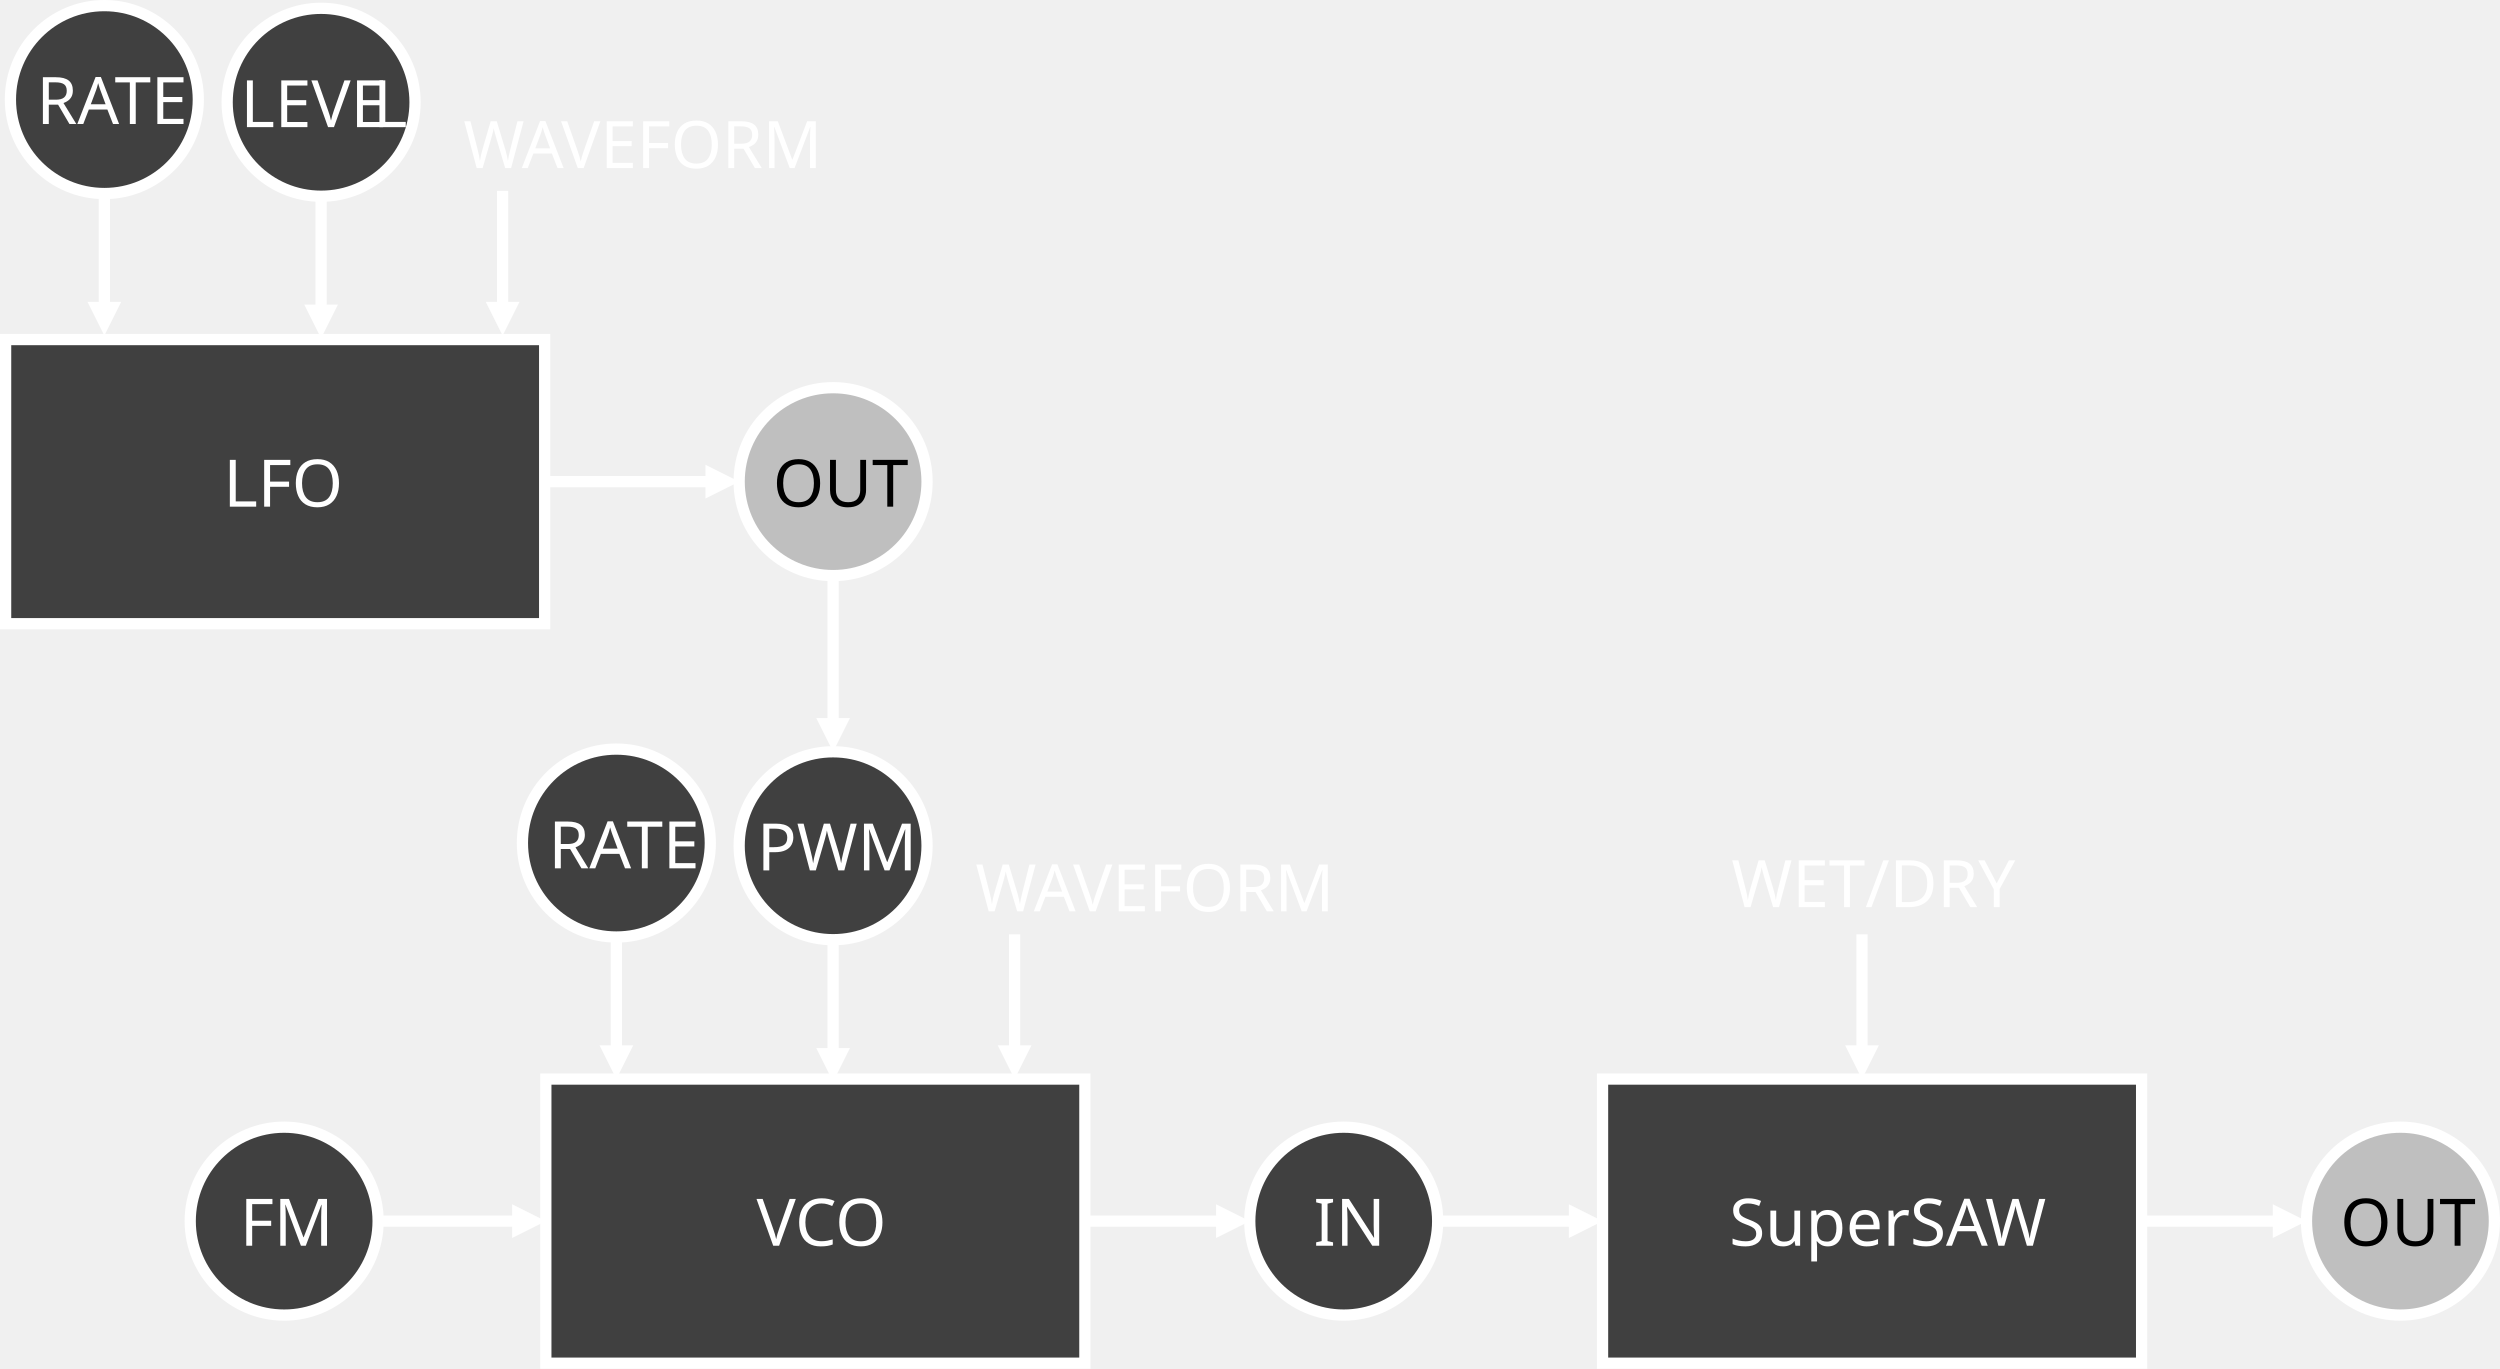
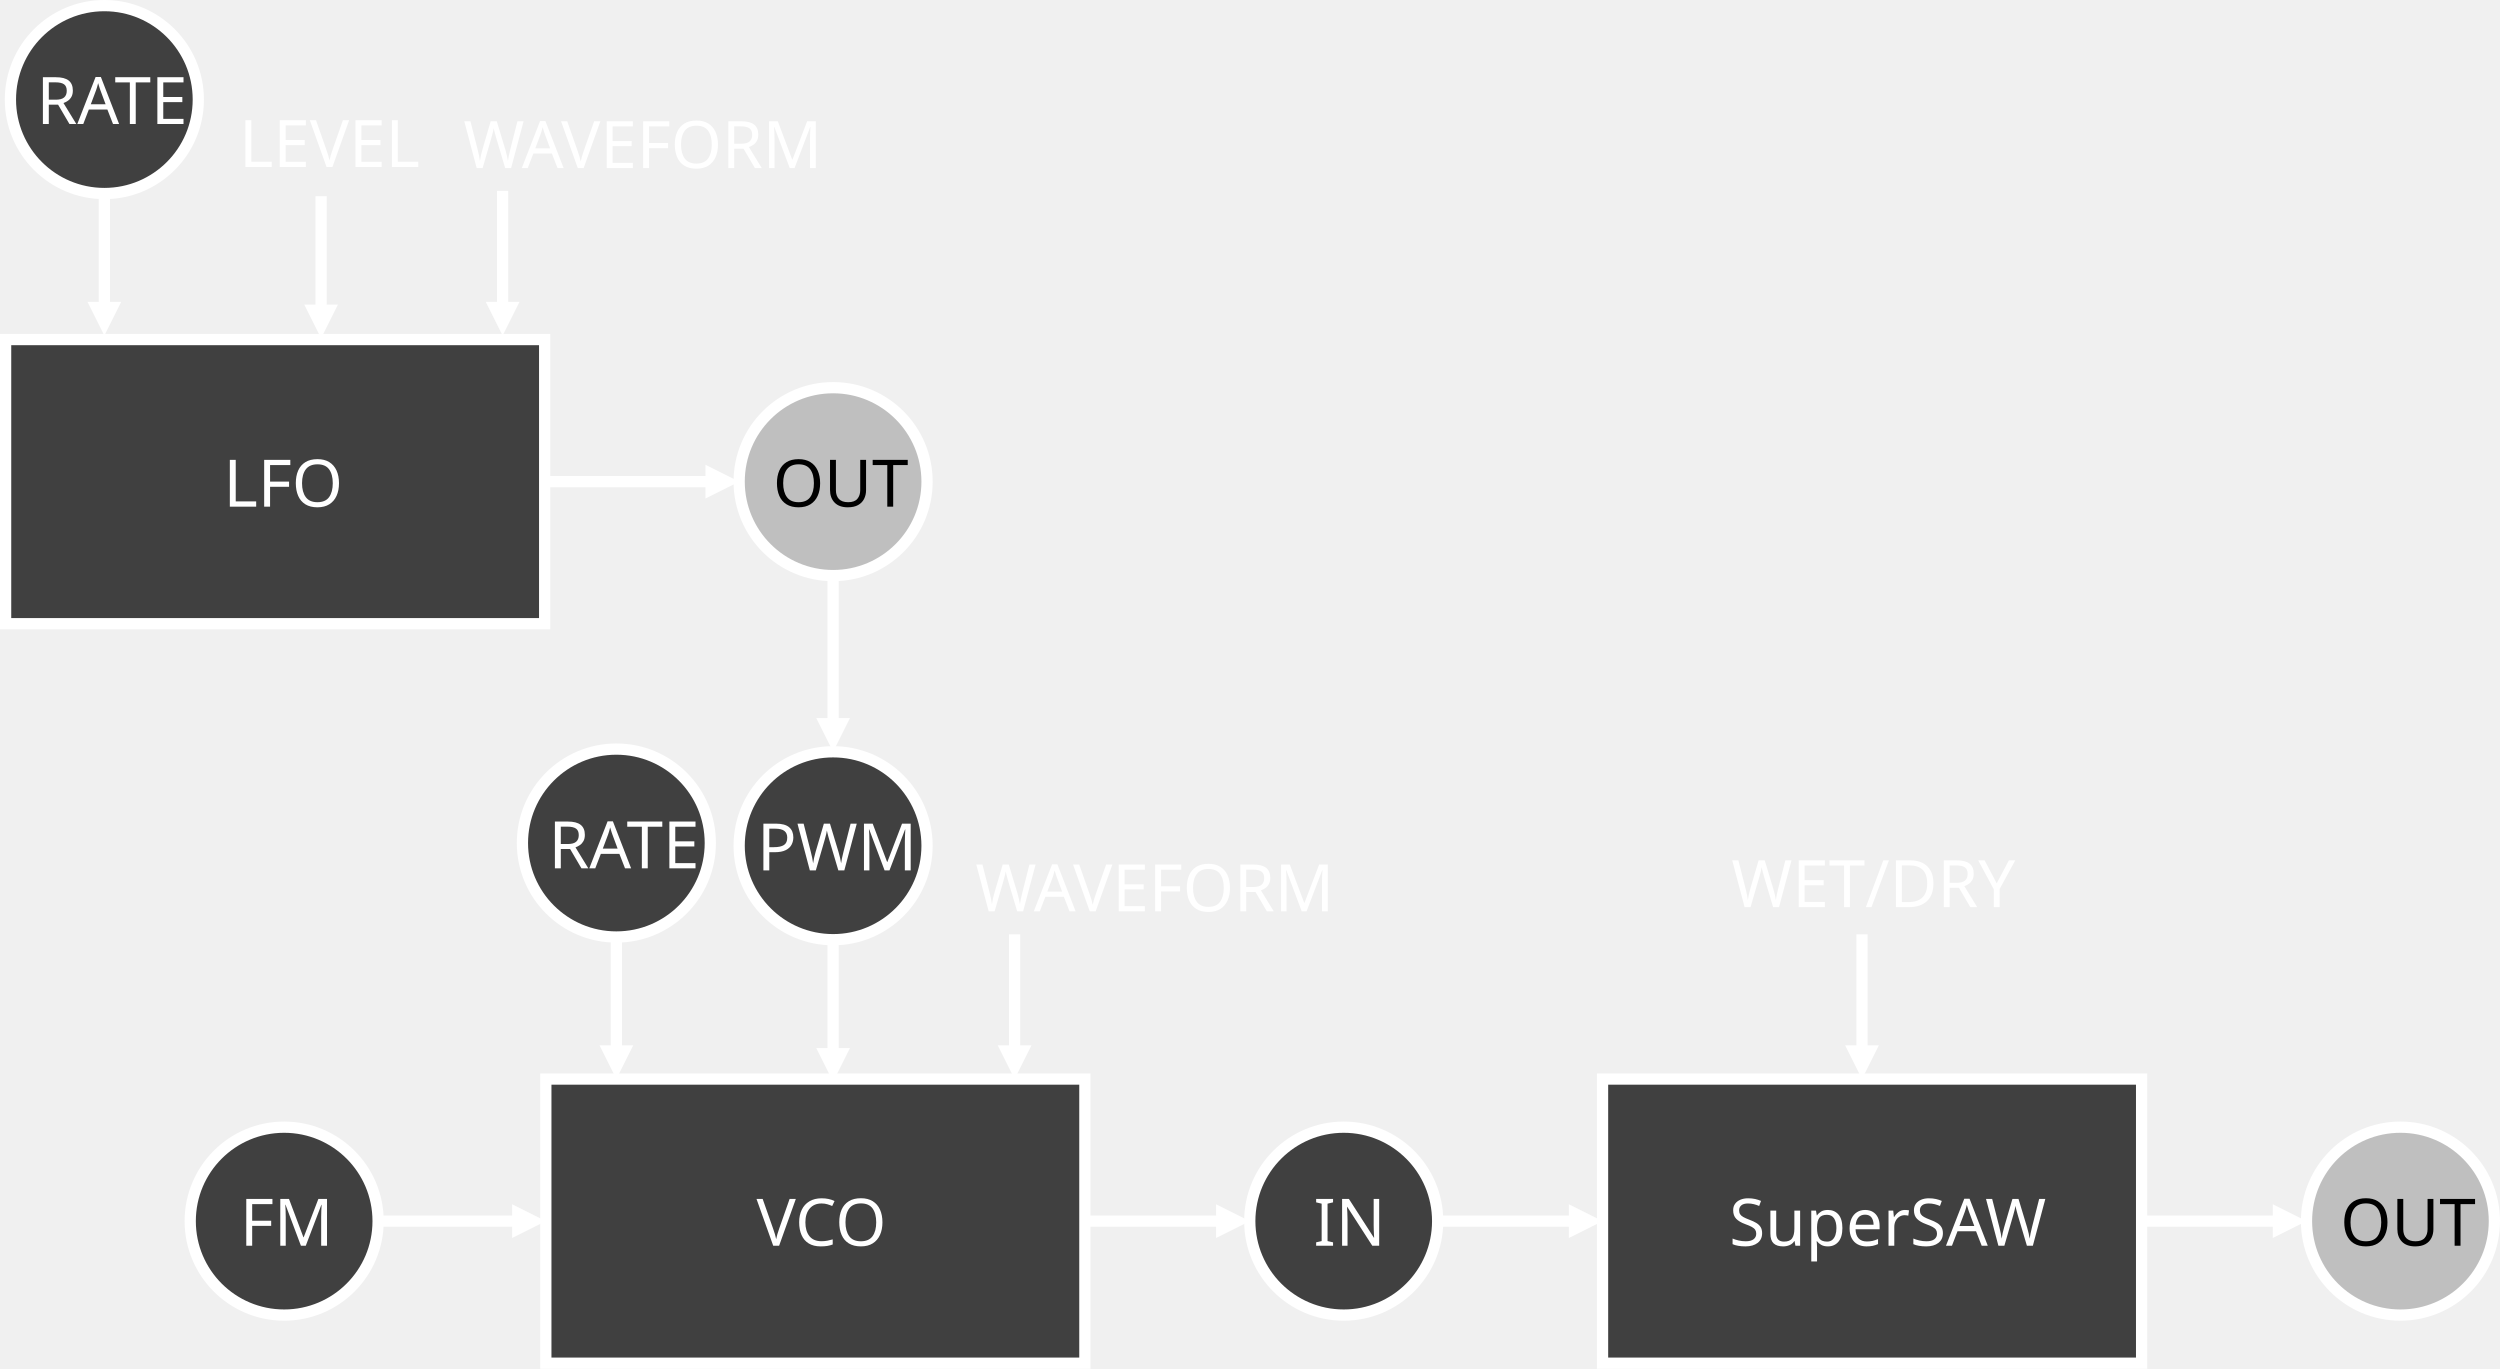
- <svg xmlns="http://www.w3.org/2000/svg" width="201.906mm" height="110.548mm" viewBox="0 0 201.906 110.548" version="1.1" id="svg5" xml:space="preserve">
-   <defs id="defs2">
-     <clipPath clipPathUnits="userSpaceOnUse" id="clipPath43">
-       <path d="M 9,66.276 H 831.96 v 463 H 9 Z" id="path41" />
+ <svg xmlns="http://www.w3.org/2000/svg" version="1.1" id="svg1202" width="763.11" height="417.82" viewBox="0 0 763.11 417.82">
+   <defs id="defs1206">
+     <clipPath clipPathUnits="userSpaceOnUse" id="clipPath1220">
+       <path d="M 9,66.276 H 831.96 v 463 H 9 Z" id="path1218" />
    </clipPath>
-     <clipPath clipPathUnits="userSpaceOnUse" id="clipPath688">
-       <path d="M 9,66.276 H 832 V 529.276 H 9 Z" id="path690" style="stroke-width:1" />
+     <clipPath clipPathUnits="userSpaceOnUse" id="clipPath1756">
+       <path d="M -1090646,5634878.3 H 11101354 V -1223122.2 H -1090646 Z" id="path1758" style="stroke-width:14813.1" />
    </clipPath>
-     <clipPath clipPathUnits="userSpaceOnUse" id="clipPath692">
-       <path d="M 9,66.276 H 832 V 529.276 H 9 Z" id="path694" style="stroke-width:1" />
+     <clipPath clipPathUnits="userSpaceOnUse" id="clipPath1760">
+       <path d="M -8877639.3,1831715.7 H 3314360.4 V -5026284.8 H -8877639.3 Z" id="path1762" style="stroke-width:14813.1" />
    </clipPath>
-     <clipPath clipPathUnits="userSpaceOnUse" id="clipPath696">
-       <path d="M -1825691.5,5625734.7 H 10366309 V -1232265.7 H -1825691.5 Z" id="path698" style="stroke-width:14813.1" />
+     <clipPath clipPathUnits="userSpaceOnUse" id="clipPath1764">
+       <path d="M -5293832.7,1831715.7 H 6898167 V -5026284.8 H -5293832.7 Z" id="path1766" style="stroke-width:14813.1" />
    </clipPath>
-     <clipPath clipPathUnits="userSpaceOnUse" id="clipPath700">
-       <path d="M 9,66.276 H 832 V 529.276 H 9 Z" id="path702" style="stroke-width:1" />
+     <clipPath clipPathUnits="userSpaceOnUse" id="clipPath1768">
+       <path d="M -6490272.3,1994847.2 H 5701727.3 V -4863153.3 H -6490272.3 Z" id="path1770" style="stroke-width:14813.1" />
    </clipPath>
-     <clipPath clipPathUnits="userSpaceOnUse" id="clipPath704">
-       <path d="M 9,66.276 H 832 V 529.276 H 9 Z" id="path706" style="stroke-width:1" />
+     <clipPath clipPathUnits="userSpaceOnUse" id="clipPath1772">
+       <path d="M -1700417.7,1831715.7 H 10491582 V -5026284.8 H -1700417.7 Z" id="path1774" style="stroke-width:14813.1" />
    </clipPath>
-     <clipPath clipPathUnits="userSpaceOnUse" id="clipPath708">
-       <path d="M 9,66.276 H 832 V 529.276 H 9 Z" id="path710" style="stroke-width:1" />
+     <clipPath clipPathUnits="userSpaceOnUse" id="clipPath1776">
+       <path d="M -3562121.3,3104631.7 H 8629878.4 V -3753368.8 H -3562121.3 Z" id="path1778" style="stroke-width:14813.1" />
    </clipPath>
-     <clipPath clipPathUnits="userSpaceOnUse" id="clipPath712">
-       <path d="M -1090646.1,5634878.2 H 11101354 V -1223122.2 H -1090646.1 Z" id="path714" style="stroke-width:14813.1" />
+     <clipPath clipPathUnits="userSpaceOnUse" id="clipPath1780">
+       <path d="M -2827075.5,3113775.2 H 9364924.1 V -3744225.3 H -2827075.5 Z" id="path1782" style="stroke-width:14813.1" />
    </clipPath>
-     <clipPath clipPathUnits="userSpaceOnUse" id="clipPath716">
-       <path d="M 9,66.276 H 832 V 529.276 H 9 Z" id="path718" style="stroke-width:1" />
+     <clipPath clipPathUnits="userSpaceOnUse" id="clipPath1784">
+       <path d="M -2906467.2,1994845.7 H 9285532.4 V -4863154.7 H -2906467.2 Z" id="path1786" style="stroke-width:14813.1" />
    </clipPath>
-     <clipPath clipPathUnits="userSpaceOnUse" id="clipPath720">
-       <path d="M 9,66.276 H 832 V 529.276 H 9 Z" id="path722" style="stroke-width:1" />
+     <clipPath clipPathUnits="userSpaceOnUse" id="clipPath1788">
+       <path d="M -3562121.3,4339322.1 H 8629878.4 V -2518678.4 H -3562121.3 Z" id="path1790" style="stroke-width:14813.1" />
    </clipPath>
-     <clipPath clipPathUnits="userSpaceOnUse" id="clipPath724">
-       <path d="M 9,66.276 H 832 V 529.276 H 9 Z" id="path726" style="stroke-width:1" />
-     </clipPath>
-     <clipPath clipPathUnits="userSpaceOnUse" id="clipPath728">
-       <path d="M -8877639.4,1831715.4 H 3314361 V -5026285 H -8877639.4 Z" id="path730" style="stroke-width:14813.1" />
-     </clipPath>
-     <clipPath clipPathUnits="userSpaceOnUse" id="clipPath732">
-       <path d="M 9,66.276 H 832 V 529.276 H 9 Z" id="path734" style="stroke-width:1" />
-     </clipPath>
-     <clipPath clipPathUnits="userSpaceOnUse" id="clipPath736">
-       <path d="M -5293832.7,1831715.4 H 6898167.7 V -5026285 H -5293832.7 Z" id="path738" style="stroke-width:14813.1" />
-     </clipPath>
-     <clipPath clipPathUnits="userSpaceOnUse" id="clipPath740">
-       <path d="M 9,66.276 H 832 V 529.276 H 9 Z" id="path742" style="stroke-width:1" />
-     </clipPath>
-     <clipPath clipPathUnits="userSpaceOnUse" id="clipPath744">
-       <path d="M -6490272.2,1994847.2 H 5701728.1 V -4863153.1 H -6490272.2 Z" id="path746" style="stroke-width:14813.1" />
-     </clipPath>
-     <clipPath clipPathUnits="userSpaceOnUse" id="clipPath748">
-       <path d="M 9,66.276 H 832 V 529.276 H 9 Z" id="path750" style="stroke-width:1" />
-     </clipPath>
-     <clipPath clipPathUnits="userSpaceOnUse" id="clipPath752">
-       <path d="M 9,66.276 H 832 V 529.276 H 9 Z" id="path754" style="stroke-width:1" />
-     </clipPath>
-     <clipPath clipPathUnits="userSpaceOnUse" id="clipPath756">
-       <path d="M -1700417.6,1831715.4 H 10491583 V -5026285 H -1700417.6 Z" id="path758" style="stroke-width:14813.1" />
-     </clipPath>
-     <clipPath clipPathUnits="userSpaceOnUse" id="clipPath760">
-       <path d="M 9,66.276 H 832 V 529.276 H 9 Z" id="path762" style="stroke-width:1" />
-     </clipPath>
-     <clipPath clipPathUnits="userSpaceOnUse" id="clipPath764">
-       <path d="M 9,66.276 H 832 V 529.276 H 9 Z" id="path766" style="stroke-width:1" />
-     </clipPath>
-     <clipPath clipPathUnits="userSpaceOnUse" id="clipPath768">
-       <path d="M -3562121.3,3104631.5 H 8629879.1 V -3753368.8 H -3562121.3 Z" id="path770" style="stroke-width:14813.1" />
-     </clipPath>
-     <clipPath clipPathUnits="userSpaceOnUse" id="clipPath772">
-       <path d="M 9,66.276 H 832 V 529.276 H 9 Z" id="path774" style="stroke-width:1" />
-     </clipPath>
-     <clipPath clipPathUnits="userSpaceOnUse" id="clipPath776">
-       <path d="M 9,66.276 H 832 V 529.276 H 9 Z" id="path778" style="stroke-width:1" />
-     </clipPath>
-     <clipPath clipPathUnits="userSpaceOnUse" id="clipPath780">
-       <path d="M 9,66.276 H 832 V 529.276 H 9 Z" id="path782" style="stroke-width:1" />
-     </clipPath>
-     <clipPath clipPathUnits="userSpaceOnUse" id="clipPath784">
-       <path d="M -2827075.4,3113775.1 H 9364925 V -3744225.3 H -2827075.4 Z" id="path786" style="stroke-width:14813.1" />
-     </clipPath>
-     <clipPath clipPathUnits="userSpaceOnUse" id="clipPath788">
-       <path d="M 9,66.276 H 832 V 529.276 H 9 Z" id="path790" style="stroke-width:1" />
-     </clipPath>
-     <clipPath clipPathUnits="userSpaceOnUse" id="clipPath792">
-       <path d="M -2906467.2,1994845.5 H 9285533.1 V -4863154.8 H -2906467.2 Z" id="path794" style="stroke-width:14813.1" />
-     </clipPath>
-     <clipPath clipPathUnits="userSpaceOnUse" id="clipPath796">
-       <path d="M 9,66.276 H 832 V 529.276 H 9 Z" id="path798" style="stroke-width:1" />
-     </clipPath>
-     <clipPath clipPathUnits="userSpaceOnUse" id="clipPath800">
-       <path d="M 9,66.276 H 832 V 529.276 H 9 Z" id="path802" style="stroke-width:1" />
-     </clipPath>
-     <clipPath clipPathUnits="userSpaceOnUse" id="clipPath804">
-       <path d="M -3562121.3,4339321.9 H 8629879.1 V -2518678.4 H -3562121.3 Z" id="path806" style="stroke-width:14813.1" />
-     </clipPath>
-     <clipPath clipPathUnits="userSpaceOnUse" id="clipPath808">
-       <path d="M 9,66.276 H 832 V 529.276 H 9 Z" id="path810" style="stroke-width:1" />
-     </clipPath>
-     <clipPath clipPathUnits="userSpaceOnUse" id="clipPath812">
-       <path d="M -1074354.2,4502450.5 H 11117646 V -2355549.9 H -1074354.2 Z" id="path814" style="stroke-width:14813.1" />
-     </clipPath>
-     <clipPath clipPathUnits="userSpaceOnUse" id="clipPath816">
-       <path d="M 9,66.276 H 832 V 529.276 H 9 Z" id="path818" style="stroke-width:1" />
-     </clipPath>
-     <clipPath clipPathUnits="userSpaceOnUse" id="clipPath820">
-       <path d="M 9,66.276 H 832 V 529.276 H 9 Z" id="path822" style="stroke-width:1" />
+     <clipPath clipPathUnits="userSpaceOnUse" id="clipPath1792">
+       <path d="M -1074354,4502450.6 H 11117646 V -2355549.8 H -1074354 Z" id="path1794" style="stroke-width:14813.1" />
    </clipPath>
  </defs>
-   <g id="layer1" transform="translate(-248.3057,-51.96057)" />
-   <path d="M 81.522,370.247 H 204.927 V 305.201 H 81.522 Z" style="fill:#404040;fill-opacity:1;fill-rule:nonzero;stroke:none" id="path57" transform="matrix(0.3527778,0,0,-0.3527778,-28.30566,158.0394)" clip-path="url(#clipPath816)" />
-   <g id="g59" transform="matrix(2.3813656e-5,0,0,2.3816871e-5,0.4536501,27.4246)" clip-path="url(#clipPath812)">
-     <path d="M 0,0 H 1828126 V 963461 H 0 Z" style="fill:none;stroke:#ffffff;stroke-width:38100;stroke-linecap:butt;stroke-linejoin:miter;stroke-miterlimit:8;stroke-dasharray:none;stroke-opacity:1" id="path61" />
+   <g id="g1210" transform="matrix(1.333333,0,0,-1.333333,-106.982,597.3144)">
+     <g id="g1212" />
+     <path d="M 81.522,370.247 H 204.927 V 305.201 H 81.522 Z" style="fill:#404040;fill-opacity:1;fill-rule:nonzero;stroke:none" id="path1234" />
+     <g id="g1236" transform="matrix(6.750328e-5,0,0,-6.751239e-5,81.52245,370.2468)" clip-path="url(#clipPath1792)">
+       <path d="M 0,0 H 1828126 V 963461 H 0 Z" style="fill:none;stroke:#ffffff;stroke-width:38100;stroke-linecap:butt;stroke-linejoin:miter;stroke-miterlimit:8;stroke-dasharray:none;stroke-opacity:1" id="path1238" />
+     </g>
+     <g id="g1240" transform="matrix(0.24,0,0,0.2400324,131.3983,-245.0423)">
+       <text xml:space="preserve" transform="matrix(1,0,0,-1,0,2404)" style="font-variant:normal;font-weight:normal;font-size:62.5px;font-family:Geneva;-inkscape-font-specification:Geneva;writing-mode:lr-tb;fill:#ffffff;fill-opacity:1;fill-rule:nonzero;stroke:none" id="text1244">
+         <tspan x="0 27.237 56.162" y="0" id="tspan1242">LFO</tspan>
+       </text>
+     </g>
+     <path d="m 249.455,337.724 c 0,11.879 9.629,21.509 21.506,21.509 11.878,0 21.507,-9.63 21.507,-21.509 0,-11.879 -9.629,-21.509 -21.507,-21.509 -11.878,0 -21.506,9.63 -21.506,21.509 z" style="fill:#bfbfbf;fill-opacity:1;fill-rule:evenodd;stroke:none" id="path1246" />
+     <g id="g1248" transform="matrix(6.750328e-5,0,0,-6.751239e-5,249.4549,359.2336)" clip-path="url(#clipPath1788)">
+       <path d="M 0,318600 C 0,142642.1 142642.1,0 318600,0 494557.9,0 637200,142642.1 637200,318600 637200,494557.9 494557.9,637200 318600,637200 142642.1,637200 0,494557.9 0,318600 Z" style="fill:none;stroke:#ffffff;stroke-width:38100;stroke-linecap:butt;stroke-linejoin:miter;stroke-miterlimit:8;stroke-dasharray:none;stroke-opacity:1" id="path1250" />
+     </g>
+     <g id="g1252" transform="matrix(0.24,0,0,0.2400324,257.1912,-245.0423)">
+       <text xml:space="preserve" transform="matrix(1,0,0,-1,0,2404)" style="font-variant:normal;font-weight:normal;font-size:62.5px;font-family:Geneva;-inkscape-font-specification:Geneva;writing-mode:lr-tb;fill:#000000;fill-opacity:1;fill-rule:nonzero;stroke:none" id="text1256">
+         <tspan x="0 42.419 83.525" y="0" id="tspan1254">OUT</tspan>
+       </text>
+     </g>
+     <path d="m 204.927,336.438 38.098,10e-5 v 2.572 l -38.098,-10e-5 z m 36.812,-2.572 7.716,3.858 -7.716,3.858 z" style="fill:#ffffff;fill-opacity:1;fill-rule:nonzero;stroke:none" id="path1258" />
+     <path d="M 205.196,200.952 H 328.601 V 135.907 H 205.196 Z" style="fill:#404040;fill-opacity:1;fill-rule:nonzero;stroke:none" id="path1260" />
+     <g id="g1262" transform="matrix(6.750328e-5,0,0,-6.751239e-5,205.1961,200.9524)" clip-path="url(#clipPath1784)">
+       <path d="M 0,0 H 1828126 V 963461 H 0 Z" style="fill:none;stroke:#ffffff;stroke-width:38100;stroke-linecap:butt;stroke-linejoin:miter;stroke-miterlimit:8;stroke-dasharray:none;stroke-opacity:1" id="path1264" />
+     </g>
+     <g id="g1266" transform="matrix(0.24,0,0,0.2400324,253.426,-414.2423)">
+       <text xml:space="preserve" transform="matrix(1,0,0,-1,0,2404)" style="font-variant:normal;font-weight:normal;font-size:62.5px;font-family:Geneva;-inkscape-font-specification:Geneva;writing-mode:lr-tb;fill:#ffffff;fill-opacity:1;fill-rule:nonzero;stroke:none" id="text1270">
+         <tspan x="0 36.044 69.838" y="0" id="tspan1268">VCO</tspan>
+       </text>
+     </g>
+     <path d="m 328.601,167.143 31.321,10e-5 v 2.572 l -31.321,-1e-4 z m 30.035,-2.572 7.716,3.858 -7.716,3.858 z" style="fill:#ffffff;fill-opacity:1;fill-rule:nonzero;stroke:none" id="path1272" />
+     <path d="m 199.837,254.985 c 0,11.879 9.629,21.509 21.506,21.509 11.878,0 21.507,-9.63 21.507,-21.509 0,-11.879 -9.629,-21.509 -21.507,-21.509 -11.878,0 -21.506,9.63 -21.506,21.509 z" style="fill:#404040;fill-opacity:1;fill-rule:evenodd;stroke:none" id="path1274" />
+     <g id="g1276" transform="matrix(6.750328e-5,0,0,-6.751239e-5,199.8369,276.494)" clip-path="url(#clipPath1780)">
+       <path d="M 0,318600 C 0,142642.1 142642.1,0 318600,0 494557.9,0 637200,142642.1 637200,318600 637200,494557.9 494557.9,637200 318600,637200 142642.1,637200 0,494557.9 0,318600 Z" style="fill:none;stroke:#ffffff;stroke-width:38100;stroke-linecap:butt;stroke-linejoin:miter;stroke-miterlimit:8;stroke-dasharray:none;stroke-opacity:1" id="path1278" />
+     </g>
+     <g id="g1280" transform="matrix(0.24,0,0,0.2400324,205.8179,-327.8423)">
+       <text xml:space="preserve" transform="matrix(1,0,0,-1,0,2404)" style="font-variant:normal;font-weight:normal;font-size:62.5px;font-family:Geneva;-inkscape-font-specification:Geneva;writing-mode:lr-tb;fill:#ffffff;fill-opacity:1;fill-rule:nonzero;stroke:none" id="text1284">
+         <tspan x="0 34.825 66.838 98.1" y="0" id="tspan1282">RATE</tspan>
+       </text>
+     </g>
+     <path d="m 222.629,233.475 1e-4,-26.092 h -2.572 v 26.092 z m 2.572,-24.806 -3.858,-7.717 -3.858,7.717 z" style="fill:#ffffff;fill-opacity:1;fill-rule:nonzero;stroke:none" id="path1286" />
+     <g id="g1288" transform="matrix(0.24,0,0,0.2400324,303.5598,-337.6823)">
+       <text xml:space="preserve" transform="matrix(1,0,0,-1,0,2404)" style="font-variant:normal;font-weight:normal;font-size:62.5px;font-family:Geneva;-inkscape-font-specification:Geneva;writing-mode:lr-tb;fill:#ffffff;fill-opacity:1;fill-rule:nonzero;stroke:none" id="text1292">
+         <tspan x="0 54.244 88.488 125.106 156.35 185.281 227.712 262.519" y="0" id="tspan1290">WAVEFORM</tspan>
+       </text>
+     </g>
+     <path d="m 313.8,234.083 10e-5,-26.7 h -2.572 l -10e-5,26.7 z m 2.572,-25.414 -3.858,-7.717 -3.858,7.717 z" style="fill:#ffffff;fill-opacity:1;fill-rule:nonzero;stroke:none" id="path1294" />
+     <path d="m 249.455,254.367 c 0,11.879 9.629,21.509 21.506,21.509 11.878,0 21.507,-9.63 21.507,-21.509 0,-11.879 -9.629,-21.509 -21.507,-21.509 -11.878,0 -21.506,9.63 -21.506,21.509 z" style="fill:#404040;fill-opacity:1;fill-rule:evenodd;stroke:none" id="path1296" />
+     <g id="g1298" transform="matrix(6.750328e-5,0,0,-6.751239e-5,249.4549,275.8767)" clip-path="url(#clipPath1776)">
+       <path d="M 0,318600 C 0,142642.1 142642.1,0 318600,0 494557.9,0 637200,142642.1 637200,318600 637200,494557.9 494557.9,637200 318600,637200 142642.1,637200 0,494557.9 0,318600 Z" style="fill:none;stroke:#ffffff;stroke-width:38100;stroke-linecap:butt;stroke-linejoin:miter;stroke-miterlimit:8;stroke-dasharray:none;stroke-opacity:1" id="path1300" />
+     </g>
+     <g id="g1302" transform="matrix(0.24,0,0,0.2400324,253.5477,-328.3223)">
+       <text xml:space="preserve" transform="matrix(1,0,0,-1,0,2404)" style="font-variant:normal;font-weight:normal;font-size:62.5px;font-family:Geneva;-inkscape-font-specification:Geneva;writing-mode:lr-tb;fill:#ffffff;fill-opacity:1;fill-rule:nonzero;stroke:none" id="text1306">
+         <tspan x="0 33.044 90.213" y="0" id="tspan1304">PWM</tspan>
+       </text>
+     </g>
+     <path d="m 272.247,232.858 v -26.092 h -2.572 v 26.092 z m 2.572,-24.806 -3.858,-7.717 -3.858,7.717 z" style="fill:#ffffff;fill-opacity:1;fill-rule:nonzero;stroke:none" id="path1308" />
+     <path d="m 123.784,168.43 c 0,11.879 9.629,21.509 21.507,21.509 11.878,0 21.506,-9.63 21.506,-21.509 0,-11.879 -9.629,-21.509 -21.506,-21.509 -11.878,0 -21.507,9.63 -21.507,21.509 z" style="fill:#404040;fill-opacity:1;fill-rule:evenodd;stroke:none" id="path1310" />
+     <g id="g1312" transform="matrix(6.750328e-5,0,0,-6.751239e-5,123.7838,189.9391)" clip-path="url(#clipPath1772)">
+       <path d="M 0,318600 C 0,142642.1 142642.1,0 318600,0 494557.9,0 637200,142642.1 637200,318600 637200,494557.9 494557.9,637200 318600,637200 142642.1,637200 0,494557.9 0,318600 Z" style="fill:none;stroke:#ffffff;stroke-width:38100;stroke-linecap:butt;stroke-linejoin:miter;stroke-miterlimit:8;stroke-dasharray:none;stroke-opacity:1" id="path1314" />
+     </g>
+     <g id="g1316" transform="matrix(0.24,0,0,0.2400324,135.1636,-414.2423)">
+       <text xml:space="preserve" transform="matrix(1,0,0,-1,0,2404)" style="font-variant:normal;font-weight:normal;font-size:62.5px;font-family:Geneva;-inkscape-font-specification:Geneva;writing-mode:lr-tb;fill:#ffffff;fill-opacity:1;fill-rule:nonzero;stroke:none" id="text1320">
+         <tspan x="0 29.469" y="0" id="tspan1318">FM</tspan>
+       </text>
+     </g>
+     <path d="m 166.797,169.716 h 31.97 v -2.572 h -31.97 z m 30.684,2.572 7.716,-3.858 -7.716,-3.858 z" style="fill:#ffffff;fill-opacity:1;fill-rule:nonzero;stroke:none" id="path1322" />
+     <path d="M 447.115,200.952 H 570.519 V 135.907 H 447.115 Z" style="fill:#404040;fill-opacity:1;fill-rule:nonzero;stroke:none" id="path1324" />
+     <g id="g1326" transform="matrix(6.750328e-5,0,0,-6.751239e-5,447.1147,200.9525)" clip-path="url(#clipPath1768)">
+       <path d="M 0,0 H 1828126 V 963461 H 0 Z" style="fill:none;stroke:#ffffff;stroke-width:38100;stroke-linecap:butt;stroke-linejoin:miter;stroke-miterlimit:8;stroke-dasharray:none;stroke-opacity:1" id="path1328" />
+     </g>
+     <g id="g1330" transform="matrix(0.24,0,0,0.2400324,476.1156,-414.2423)">
+       <text xml:space="preserve" transform="matrix(1,0,0,-1,0,2404)" style="font-variant:normal;font-weight:normal;font-size:62.5px;font-family:Geneva;-inkscape-font-specification:Geneva;writing-mode:lr-tb;fill:#ffffff;fill-opacity:1;fill-rule:nonzero;stroke:none" id="text1334">
+         <tspan x="0 29.469 63.438 97.406 129.562 151.906 180.938 215.469" y="0" id="tspan1332">SuperSAW</tspan>
+       </text>
+     </g>
+     <path d="m 366.351,168.43 c 0,11.879 9.629,21.509 21.507,21.509 11.878,0 21.506,-9.63 21.506,-21.509 0,-11.879 -9.629,-21.509 -21.506,-21.509 -11.878,0 -21.507,9.63 -21.507,21.509 z" style="fill:#404040;fill-opacity:1;fill-rule:evenodd;stroke:none" id="path1336" />
+     <g id="g1338" transform="matrix(6.750328e-5,0,0,-6.751239e-5,366.3511,189.9391)" clip-path="url(#clipPath1764)">
+       <path d="M 0,318600 C 0,142642.1 142642.1,0 318600,0 494557.9,0 637200,142642.1 637200,318600 637200,494557.9 494557.9,637200 318600,637200 142642.1,637200 0,494557.9 0,318600 Z" style="fill:none;stroke:#ffffff;stroke-width:38100;stroke-linecap:butt;stroke-linejoin:miter;stroke-miterlimit:8;stroke-dasharray:none;stroke-opacity:1" id="path1340" />
+     </g>
+     <g id="g1342" transform="matrix(0.24,0,0,0.2400324,380.9457,-414.2423)">
+       <text xml:space="preserve" transform="matrix(1,0,0,-1,0,2404)" style="font-variant:normal;font-weight:normal;font-size:62.5px;font-family:Geneva;-inkscape-font-specification:Geneva;writing-mode:lr-tb;fill:#ffffff;fill-opacity:1;fill-rule:nonzero;stroke:none" id="text1346">
+         <tspan x="0 16.075" y="0" id="tspan1344">IN</tspan>
+       </text>
+     </g>
+     <path d="m 409.364,169.716 31.321,-1e-4 v -2.572 l -31.321,1e-4 z m 30.035,2.572 7.716,-3.858 -7.716,-3.858 z" style="fill:#ffffff;fill-opacity:1;fill-rule:nonzero;stroke:none" id="path1348" />
+     <path d="m 608.27,168.43 c 0,11.879 9.629,21.509 21.506,21.509 11.878,0 21.507,-9.63 21.507,-21.509 0,-11.879 -9.629,-21.509 -21.507,-21.509 -11.878,0 -21.506,9.63 -21.506,21.509 z" style="fill:#bfbfbf;fill-opacity:1;fill-rule:evenodd;stroke:none" id="path1350" />
+     <g id="g1352" transform="matrix(6.750328e-5,0,0,-6.751239e-5,608.2698,189.9391)" clip-path="url(#clipPath1760)">
+       <path d="M 0,318600 C 0,142642.1 142642.1,0 318600,0 494557.9,0 637200,142642.1 637200,318600 637200,494557.9 494557.9,637200 318600,637200 142642.1,637200 0,494557.9 0,318600 Z" style="fill:none;stroke:#ffffff;stroke-width:38100;stroke-linecap:butt;stroke-linejoin:miter;stroke-miterlimit:8;stroke-dasharray:none;stroke-opacity:1" id="path1354" />
+     </g>
+     <g id="g1356" transform="matrix(0.24,0,0,0.2400324,616.0061,-414.2423)">
+       <text xml:space="preserve" transform="matrix(1,0,0,-1,0,2404)" style="font-variant:normal;font-weight:normal;font-size:62.5px;font-family:Geneva;-inkscape-font-specification:Geneva;writing-mode:lr-tb;fill:#000000;fill-opacity:1;fill-rule:nonzero;stroke:none" id="text1360">
+         <tspan x="0 42.419 83.525" y="0" id="tspan1358">OUT</tspan>
+       </text>
+     </g>
+     <path d="m 570.519,169.716 31.321,-1e-4 v -2.572 l -31.321,1e-4 z m 30.035,2.572 7.716,-3.858 -7.716,-3.858 z" style="fill:#ffffff;fill-opacity:1;fill-rule:nonzero;stroke:none" id="path1362" />
+     <path d="m 507.793,234.083 1e-4,-26.7 h -2.572 l -10e-5,26.7 z m 2.572,-25.413 -3.858,-7.717 -3.858,7.717 z" style="fill:#ffffff;fill-opacity:1;fill-rule:nonzero;stroke:none" id="path1364" />
+     <g id="g1366" transform="matrix(0.24,0,0,0.2400324,476.6163,-336.7223)">
+       <text xml:space="preserve" transform="matrix(1,0,0,-1,0,2404)" style="font-variant:normal;font-weight:normal;font-size:62.5px;font-family:Geneva;-inkscape-font-specification:Geneva;writing-mode:lr-tb;fill:#ffffff;fill-opacity:1;fill-rule:nonzero;stroke:none" id="text1370">
+         <tspan x="0 57.15 88.425 116.325 141.35 181.062 214.962" y="0" id="tspan1368">WET/DRY</tspan>
+       </text>
+     </g>
+     <path d="m 82.622,425.19 c 0,11.879 9.629,21.509 21.507,21.509 11.878,0 21.506,-9.63 21.506,-21.509 0,-11.879 -9.629,-21.509 -21.506,-21.509 -11.878,0 -21.507,9.63 -21.507,21.509 z" style="fill:#404040;fill-opacity:1;fill-rule:evenodd;stroke:none" id="path1372" />
+     <g id="g1374" transform="matrix(6.750328e-5,0,0,-6.751239e-5,82.62221,446.6997)" clip-path="url(#clipPath1756)">
+       <path d="M 0,318600 C 0,142642.1 142642.1,0 318600,0 494557.9,0 637200,142642.1 637200,318600 637200,494557.9 494557.9,637200 318600,637200 142642.1,637200 0,494557.9 0,318600 Z" style="fill:none;stroke:#ffffff;stroke-width:38100;stroke-linecap:butt;stroke-linejoin:miter;stroke-miterlimit:8;stroke-dasharray:none;stroke-opacity:1" id="path1376" />
+     </g>
+     <g id="g1378" transform="matrix(0.24,0,0,0.2400324,88.60321,-157.4423)">
+       <text xml:space="preserve" transform="matrix(1,0,0,-1,0,2404)" style="font-variant:normal;font-weight:normal;font-size:62.5px;font-family:Geneva;-inkscape-font-specification:Geneva;writing-mode:lr-tb;fill:#ffffff;fill-opacity:1;fill-rule:nonzero;stroke:none" id="text1382">
+         <tspan x="0 34.825 66.838 98.1" y="0" id="tspan1380">RATE</tspan>
+       </text>
+     </g>
+     <path d="m 105.415,403.681 v -26.092 h -2.572 l -1e-4,26.092 z m 2.572,-24.806 -3.858,-7.717 -3.858,7.717 z" style="fill:#ffffff;fill-opacity:1;fill-rule:nonzero;stroke:none" id="path1384" />
+     <g id="g1386" transform="matrix(0.24,0,0,0.2400324,186.3452,-167.5223)">
+       <text xml:space="preserve" transform="matrix(1,0,0,-1,0,2404)" style="font-variant:normal;font-weight:normal;font-size:62.5px;font-family:Geneva;-inkscape-font-specification:Geneva;writing-mode:lr-tb;fill:#ffffff;fill-opacity:1;fill-rule:nonzero;stroke:none" id="text1390">
+         <tspan x="0 54.244 88.488 125.106 156.35 185.281 227.712 262.519" y="0" id="tspan1388">WAVEFORM</tspan>
+       </text>
+     </g>
+     <path d="m 196.586,404.288 v -26.7 h -2.572 l -1e-4,26.7 z m 2.572,-25.414 -3.858,-7.717 -3.858,7.717 z" style="fill:#ffffff;fill-opacity:1;fill-rule:nonzero;stroke:none" id="path1392" />
+     <path d="m 155.033,403.063 1e-4,-26.092 h -2.572 l -1e-4,26.092 z m 2.572,-24.806 -3.858,-7.717 -3.858,7.717 z" style="fill:#ffffff;fill-opacity:1;fill-rule:nonzero;stroke:none" id="path1394" />
+     <path d="m 272.247,316.215 v -33.907 h -2.572 l -10e-5,33.907 z m 2.572,-32.621 -3.858,-7.717 -3.858,7.717 z" style="fill:#ffffff;fill-opacity:1;fill-rule:nonzero;stroke:none" id="path1396" />
+     <g id="g1398" transform="matrix(0.24,0,0,0.2400324,134.9667,-167.2823)">
+       <text xml:space="preserve" transform="matrix(1,0,0,-1,0,2404)" style="font-variant:normal;font-weight:normal;font-size:62.5px;font-family:Geneva;-inkscape-font-specification:Geneva;writing-mode:lr-tb;fill:#ffffff;fill-opacity:1;fill-rule:nonzero;stroke:none" id="text1402">
+         <tspan x="0 27.237 58.475 95.088 126.325" y="0" id="tspan1400">LEVEL</tspan>
+       </text>
+     </g>
  </g>
-   <g id="g63" transform="matrix(0.08466666,0,0,-0.0846781,18.04874,244.4849)">
-     <text xml:space="preserve" transform="matrix(1,0,0,-1,0,2404)" style="font-variant:normal;font-weight:normal;font-size:62.5px;font-family:Geneva;-inkscape-font-specification:Geneva;writing-mode:lr-tb;fill:#ffffff;fill-opacity:1;fill-rule:nonzero;stroke:none" id="text67">
-       <tspan x="0 27.237 56.162" y="0" id="tspan65">LFO</tspan>
-     </text>
-   </g>
-   <path d="m 249.455,337.724 c 0,11.879 9.629,21.509 21.506,21.509 11.878,0 21.507,-9.63 21.507,-21.509 0,-11.879 -9.629,-21.509 -21.507,-21.509 -11.878,0 -21.506,9.63 -21.506,21.509 z" style="fill:#bfbfbf;fill-opacity:1;fill-rule:evenodd;stroke:none" id="path69" transform="matrix(0.3527778,0,0,-0.3527778,-28.30566,158.0394)" clip-path="url(#clipPath808)" />
-   <g id="g71" transform="matrix(2.3813656e-5,0,0,2.3816871e-5,59.69648,31.30981)" clip-path="url(#clipPath804)">
-     <path d="M 0,318600 C 0,142642.1 142642.1,0 318600,0 494557.9,0 637200,142642.1 637200,318600 637200,494557.9 494557.9,637200 318600,637200 142642.1,637200 0,494557.9 0,318600 Z" style="fill:none;stroke:#ffffff;stroke-width:38100;stroke-linecap:butt;stroke-linejoin:miter;stroke-miterlimit:8;stroke-dasharray:none;stroke-opacity:1" id="path73" />
-   </g>
-   <g id="g75" transform="matrix(0.08466666,0,0,-0.0846781,62.42568,244.4849)">
-     <text xml:space="preserve" transform="matrix(1,0,0,-1,0,2404)" style="font-variant:normal;font-weight:normal;font-size:62.5px;font-family:Geneva;-inkscape-font-specification:Geneva;writing-mode:lr-tb;fill:#000000;fill-opacity:1;fill-rule:nonzero;stroke:none" id="text79">
-       <tspan x="0 42.419 83.525" y="0" id="tspan77">OUT</tspan>
-     </text>
-   </g>
-   <path d="m 204.927,336.438 38.098,10e-5 v 2.572 l -38.098,-10e-5 z m 36.812,-2.572 7.716,3.858 -7.716,3.858 z" style="fill:#ffffff;fill-opacity:1;fill-rule:nonzero;stroke:none" id="path81" transform="matrix(0.3527778,0,0,-0.3527778,-28.30566,158.0394)" clip-path="url(#clipPath800)" />
-   <path d="M 205.196,200.952 H 328.601 V 135.907 H 205.196 Z" style="fill:#404040;fill-opacity:1;fill-rule:nonzero;stroke:none" id="path83" transform="matrix(0.3527778,0,0,-0.3527778,-28.30566,158.0394)" clip-path="url(#clipPath796)" />
-   <g id="g85" transform="matrix(2.3813656e-5,0,0,2.3816871e-5,44.08296,87.1479)" clip-path="url(#clipPath792)">
-     <path d="M 0,0 H 1828126 V 963461 H 0 Z" style="fill:none;stroke:#ffffff;stroke-width:38100;stroke-linecap:butt;stroke-linejoin:miter;stroke-miterlimit:8;stroke-dasharray:none;stroke-opacity:1" id="path87" />
-   </g>
-   <g id="g89" transform="matrix(0.08466666,0,0,-0.0846781,61.0974,304.1749)">
-     <text xml:space="preserve" transform="matrix(1,0,0,-1,0,2404)" style="font-variant:normal;font-weight:normal;font-size:62.5px;font-family:Geneva;-inkscape-font-specification:Geneva;writing-mode:lr-tb;fill:#ffffff;fill-opacity:1;fill-rule:nonzero;stroke:none" id="text93">
-       <tspan x="0 36.044 69.838" y="0" id="tspan91">VCO</tspan>
-     </text>
-   </g>
-   <path d="m 87.617,99.075 11.049,-3e-5 v -0.907 l -11.049,3e-5 z m 10.596,0.907 2.722,-1.361 -2.722,-1.361 z" style="fill:#ffffff;fill-opacity:1;fill-rule:nonzero;stroke:none;stroke-width:0.353" id="path95" />
-   <path d="m 199.837,254.985 c 0,11.879 9.629,21.509 21.506,21.509 11.878,0 21.507,-9.63 21.507,-21.509 0,-11.879 -9.629,-21.509 -21.507,-21.509 -11.878,0 -21.506,9.63 -21.506,21.509 z" style="fill:#404040;fill-opacity:1;fill-rule:evenodd;stroke:none" id="path97" transform="matrix(0.3527778,0,0,-0.3527778,-28.30566,158.0394)" clip-path="url(#clipPath788)" />
-   <g id="g99" transform="matrix(2.3813656e-5,0,0,2.3816871e-5,42.19235,60.4985)" clip-path="url(#clipPath784)">
-     <path d="M 0,318600 C 0,142642.1 142642.1,0 318600,0 494557.9,0 637200,142642.1 637200,318600 637200,494557.9 494557.9,637200 318600,637200 142642.1,637200 0,494557.9 0,318600 Z" style="fill:none;stroke:#ffffff;stroke-width:38100;stroke-linecap:butt;stroke-linejoin:miter;stroke-miterlimit:8;stroke-dasharray:none;stroke-opacity:1" id="path101" />
-   </g>
-   <g id="g103" transform="matrix(0.08466666,0,0,-0.0846781,44.30232,273.6949)">
-     <text xml:space="preserve" transform="matrix(1,0,0,-1,0,2404)" style="font-variant:normal;font-weight:normal;font-size:62.5px;font-family:Geneva;-inkscape-font-specification:Geneva;writing-mode:lr-tb;fill:#ffffff;fill-opacity:1;fill-rule:nonzero;stroke:none" id="text107">
-       <tspan x="0 34.825 66.838 98.1" y="0" id="tspan105">RATE</tspan>
-     </text>
-   </g>
-   <path d="m 222.629,233.475 1e-4,-26.092 h -2.572 v 26.092 z m 2.572,-24.806 -3.858,-7.717 -3.858,7.717 z" style="fill:#ffffff;fill-opacity:1;fill-rule:nonzero;stroke:none" id="path109" transform="matrix(0.3527778,0,0,-0.3527778,-28.30566,158.0394)" clip-path="url(#clipPath780)" />
-   <g id="g111" transform="matrix(0.08466666,0,0,-0.0846781,78.78349,277.1662)">
-     <text xml:space="preserve" transform="matrix(1,0,0,-1,0,2404)" style="font-variant:normal;font-weight:normal;font-size:62.5px;font-family:Geneva;-inkscape-font-specification:Geneva;writing-mode:lr-tb;fill:#ffffff;fill-opacity:1;fill-rule:nonzero;stroke:none" id="text115">
-       <tspan x="0 54.244 88.488 125.106 156.35 185.281 227.712 262.519" y="0" id="tspan113">WAVEFORM</tspan>
-     </text>
-   </g>
-   <path d="m 313.8,234.083 10e-5,-26.7 h -2.572 l -10e-5,26.7 z m 2.572,-25.414 -3.858,-7.717 -3.858,7.717 z" style="fill:#ffffff;fill-opacity:1;fill-rule:nonzero;stroke:none" id="path117" transform="matrix(0.3527778,0,0,-0.3527778,-28.30566,158.0394)" clip-path="url(#clipPath776)" />
-   <path d="m 249.455,254.367 c 0,11.879 9.629,21.509 21.506,21.509 11.878,0 21.507,-9.63 21.507,-21.509 0,-11.879 -9.629,-21.509 -21.507,-21.509 -11.878,0 -21.506,9.63 -21.506,21.509 z" style="fill:#404040;fill-opacity:1;fill-rule:evenodd;stroke:none" id="path119" transform="matrix(0.3527778,0,0,-0.3527778,-28.30566,158.0394)" clip-path="url(#clipPath772)" />
-   <g id="g121" transform="matrix(2.3813656e-5,0,0,2.3816871e-5,59.69648,60.71627)" clip-path="url(#clipPath768)">
-     <path d="M 0,318600 C 0,142642.1 142642.1,0 318600,0 494557.9,0 637200,142642.1 637200,318600 637200,494557.9 494557.9,637200 318600,637200 142642.1,637200 0,494557.9 0,318600 Z" style="fill:none;stroke:#ffffff;stroke-width:38100;stroke-linecap:butt;stroke-linejoin:miter;stroke-miterlimit:8;stroke-dasharray:none;stroke-opacity:1" id="path123" />
-   </g>
-   <g id="g125" transform="matrix(0.08466666,0,0,-0.0846781,61.14033,273.8643)">
-     <text xml:space="preserve" transform="matrix(1,0,0,-1,0,2404)" style="font-variant:normal;font-weight:normal;font-size:62.5px;font-family:Geneva;-inkscape-font-specification:Geneva;writing-mode:lr-tb;fill:#ffffff;fill-opacity:1;fill-rule:nonzero;stroke:none" id="text129">
-       <tspan x="0 33.044 90.213" y="0" id="tspan127">PWM</tspan>
-     </text>
-   </g>
-   <path d="m 272.247,232.858 v -26.092 h -2.572 v 26.092 z m 2.572,-24.806 -3.858,-7.717 -3.858,7.717 z" style="fill:#ffffff;fill-opacity:1;fill-rule:nonzero;stroke:none" id="path131" transform="matrix(0.3527778,0,0,-0.3527778,-28.30566,158.0394)" clip-path="url(#clipPath764)" />
-   <path d="m 123.784,168.43 c 0,11.879 9.629,21.509 21.507,21.509 11.878,0 21.506,-9.63 21.506,-21.509 0,-11.879 -9.629,-21.509 -21.506,-21.509 -11.878,0 -21.507,9.63 -21.507,21.509 z" style="fill:#404040;fill-opacity:1;fill-rule:evenodd;stroke:none" id="path133" transform="matrix(0.3527778,0,0,-0.3527778,-28.30566,158.0394)" clip-path="url(#clipPath760)" />
-   <g id="g135" transform="matrix(2.3813656e-5,0,0,2.3816871e-5,15.36251,91.03315)" clip-path="url(#clipPath756)">
-     <path d="M 0,318600 C 0,142642.1 142642.1,0 318600,0 494557.9,0 637200,142642.1 637200,318600 637200,494557.9 494557.9,637200 318600,637200 142642.1,637200 0,494557.9 0,318600 Z" style="fill:none;stroke:#ffffff;stroke-width:38100;stroke-linecap:butt;stroke-linejoin:miter;stroke-miterlimit:8;stroke-dasharray:none;stroke-opacity:1" id="path137" />
-   </g>
-   <g id="g139" transform="matrix(0.08466666,0,0,-0.0846781,19.37705,304.1749)">
-     <text xml:space="preserve" transform="matrix(1,0,0,-1,0,2404)" style="font-variant:normal;font-weight:normal;font-size:62.5px;font-family:Geneva;-inkscape-font-specification:Geneva;writing-mode:lr-tb;fill:#ffffff;fill-opacity:1;fill-rule:nonzero;stroke:none" id="text143">
-       <tspan x="0 29.469" y="0" id="tspan141">FM</tspan>
-     </text>
-   </g>
-   <path d="m 166.797,169.716 h 31.97 v -2.572 h -31.97 z m 30.684,2.572 7.716,-3.858 -7.716,-3.858 z" style="fill:#ffffff;fill-opacity:1;fill-rule:nonzero;stroke:none" id="path145" transform="matrix(0.3527778,0,0,-0.3527778,-28.30566,158.0394)" clip-path="url(#clipPath752)" />
-   <path d="M 447.115,200.952 H 570.519 V 135.907 H 447.115 Z" style="fill:#404040;fill-opacity:1;fill-rule:nonzero;stroke:none" id="path147" transform="matrix(0.3527778,0,0,-0.3527778,-28.30566,158.0394)" clip-path="url(#clipPath748)" />
-   <g id="g149" transform="matrix(2.3813656e-5,0,0,2.3816871e-5,129.4265,87.14786)" clip-path="url(#clipPath744)">
-     <path d="M 0,0 H 1828126 V 963461 H 0 Z" style="fill:none;stroke:#ffffff;stroke-width:38100;stroke-linecap:butt;stroke-linejoin:miter;stroke-miterlimit:8;stroke-dasharray:none;stroke-opacity:1" id="path151" />
-   </g>
-   <g id="g153" transform="matrix(0.08466666,0,0,-0.0846781,139.6573,304.1749)">
-     <text xml:space="preserve" transform="matrix(1,0,0,-1,0,2404)" style="font-variant:normal;font-weight:normal;font-size:62.5px;font-family:Geneva;-inkscape-font-specification:Geneva;writing-mode:lr-tb;fill:#ffffff;fill-opacity:1;fill-rule:nonzero;stroke:none" id="text157">
-       <tspan x="0 29.469 63.438 97.406 129.562 151.906 180.938 215.469" y="0" id="tspan155">SuperSAW</tspan>
-     </text>
-   </g>
-   <path d="m 366.351,168.43 c 0,11.879 9.629,21.509 21.507,21.509 11.878,0 21.506,-9.63 21.506,-21.509 0,-11.879 -9.629,-21.509 -21.506,-21.509 -11.878,0 -21.507,9.63 -21.507,21.509 z" style="fill:#404040;fill-opacity:1;fill-rule:evenodd;stroke:none" id="path159" transform="matrix(0.3527778,0,0,-0.3527778,-28.30566,158.0394)" clip-path="url(#clipPath740)" />
-   <g id="g161" transform="matrix(2.3813656e-5,0,0,2.3816871e-5,100.9349,91.03315)" clip-path="url(#clipPath736)">
-     <path d="M 0,318600 C 0,142642.1 142642.1,0 318600,0 494557.9,0 637200,142642.1 637200,318600 637200,494557.9 494557.9,637200 318600,637200 142642.1,637200 0,494557.9 0,318600 Z" style="fill:none;stroke:#ffffff;stroke-width:38100;stroke-linecap:butt;stroke-linejoin:miter;stroke-miterlimit:8;stroke-dasharray:none;stroke-opacity:1" id="path163" />
-   </g>
-   <g id="g165" transform="matrix(0.08466666,0,0,-0.0846781,106.0835,304.1749)">
-     <text xml:space="preserve" transform="matrix(1,0,0,-1,0,2404)" style="font-variant:normal;font-weight:normal;font-size:62.5px;font-family:Geneva;-inkscape-font-specification:Geneva;writing-mode:lr-tb;fill:#ffffff;fill-opacity:1;fill-rule:nonzero;stroke:none" id="text169">
-       <tspan x="0 16.075" y="0" id="tspan167">IN</tspan>
-     </text>
-   </g>
-   <path d="m 116.109,98.167 11.049,3e-5 v 0.907 l -11.049,-4e-5 z m 10.596,-0.907 2.722,1.361 -2.722,1.361 z" style="fill:#ffffff;fill-opacity:1;fill-rule:nonzero;stroke:none;stroke-width:0.353" id="path171" />
-   <path d="m 608.27,168.43 c 0,11.879 9.629,21.509 21.506,21.509 11.878,0 21.507,-9.63 21.507,-21.509 0,-11.879 -9.629,-21.509 -21.507,-21.509 -11.878,0 -21.506,9.63 -21.506,21.509 z" style="fill:#bfbfbf;fill-opacity:1;fill-rule:evenodd;stroke:none" id="path173" transform="matrix(0.3527778,0,0,-0.3527778,-28.30566,158.0394)" clip-path="url(#clipPath732)" />
-   <g id="g175" transform="matrix(2.3813656e-5,0,0,2.3816871e-5,186.2784,91.03315)" clip-path="url(#clipPath728)">
-     <path d="M 0,318600 C 0,142642.1 142642.1,0 318600,0 494557.9,0 637200,142642.1 637200,318600 637200,494557.9 494557.9,637200 318600,637200 142642.1,637200 0,494557.9 0,318600 Z" style="fill:none;stroke:#ffffff;stroke-width:38100;stroke-linecap:butt;stroke-linejoin:miter;stroke-miterlimit:8;stroke-dasharray:none;stroke-opacity:1" id="path177" />
-   </g>
-   <g id="g179" transform="matrix(0.08466666,0,0,-0.0846781,189.0076,304.1749)">
-     <text xml:space="preserve" transform="matrix(1,0,0,-1,0,2404)" style="font-variant:normal;font-weight:normal;font-size:62.5px;font-family:Geneva;-inkscape-font-specification:Geneva;writing-mode:lr-tb;fill:#000000;fill-opacity:1;fill-rule:nonzero;stroke:none" id="text183">
-       <tspan x="0 42.419 83.525" y="0" id="tspan181">OUT</tspan>
-     </text>
-   </g>
-   <path d="m 570.519,169.716 31.321,-1e-4 v -2.572 l -31.321,1e-4 z m 30.035,2.572 7.716,-3.858 -7.716,-3.858 z" style="fill:#ffffff;fill-opacity:1;fill-rule:nonzero;stroke:none" id="path185" transform="matrix(0.3527778,0,0,-0.3527778,-28.30566,158.0394)" clip-path="url(#clipPath724)" />
-   <path d="m 507.793,234.083 1e-4,-26.7 h -2.572 l -10e-5,26.7 z m 2.572,-25.413 -3.858,-7.717 -3.858,7.717 z" style="fill:#ffffff;fill-opacity:1;fill-rule:nonzero;stroke:none" id="path187" transform="matrix(0.3527778,0,0,-0.3527778,-28.30566,158.0394)" clip-path="url(#clipPath720)" />
-   <g id="g189" transform="matrix(0.08466666,0,0,-0.0846781,139.834,276.8276)">
-     <text xml:space="preserve" transform="matrix(1,0,0,-1,0,2404)" style="font-variant:normal;font-weight:normal;font-size:62.5px;font-family:Geneva;-inkscape-font-specification:Geneva;writing-mode:lr-tb;fill:#ffffff;fill-opacity:1;fill-rule:nonzero;stroke:none" id="text193">
-       <tspan x="0 57.15 88.425 116.325 141.35 181.062 214.962" y="0" id="tspan191">WET/DRY</tspan>
-     </text>
-   </g>
-   <path d="m 82.622,425.19 c 0,11.879 9.629,21.509 21.507,21.509 11.878,0 21.506,-9.63 21.506,-21.509 0,-11.879 -9.629,-21.509 -21.506,-21.509 -11.878,0 -21.507,9.63 -21.507,21.509 z" style="fill:#404040;fill-opacity:1;fill-rule:evenodd;stroke:none" id="path195" transform="matrix(0.3527778,0,0,-0.3527778,-28.30566,158.0394)" clip-path="url(#clipPath716)" />
-   <g id="g197" transform="matrix(2.3813656e-5,0,0,2.3816871e-5,0.8416202,0.4537114)" clip-path="url(#clipPath712)">
-     <path d="M 0,318600 C 0,142642.1 142642.1,0 318600,0 494557.9,0 637200,142642.1 637200,318600 637200,494557.9 494557.9,637200 318600,637200 142642.1,637200 0,494557.9 0,318600 Z" style="fill:none;stroke:#ffffff;stroke-width:38100;stroke-linecap:butt;stroke-linejoin:miter;stroke-miterlimit:8;stroke-dasharray:none;stroke-opacity:1" id="path199" />
-   </g>
-   <g id="g201" transform="matrix(0.08466666,0,0,-0.0846781,2.95158,213.5816)">
-     <text xml:space="preserve" transform="matrix(1,0,0,-1,0,2404)" style="font-variant:normal;font-weight:normal;font-size:62.5px;font-family:Geneva;-inkscape-font-specification:Geneva;writing-mode:lr-tb;fill:#ffffff;fill-opacity:1;fill-rule:nonzero;stroke:none" id="text205">
-       <tspan x="0 34.825 66.838 98.1" y="0" id="tspan203">RATE</tspan>
-     </text>
-   </g>
-   <path d="m 105.415,403.681 v -26.092 h -2.572 l -1e-4,26.092 z m 2.572,-24.806 -3.858,-7.717 -3.858,7.717 z" style="fill:#ffffff;fill-opacity:1;fill-rule:nonzero;stroke:none" id="path207" transform="matrix(0.3527778,0,0,-0.3527778,-28.30566,158.0394)" clip-path="url(#clipPath708)" />
-   <g id="g209" transform="matrix(0.08466666,0,0,-0.0846781,37.43278,217.1376)">
-     <text xml:space="preserve" transform="matrix(1,0,0,-1,0,2404)" style="font-variant:normal;font-weight:normal;font-size:62.5px;font-family:Geneva;-inkscape-font-specification:Geneva;writing-mode:lr-tb;fill:#ffffff;fill-opacity:1;fill-rule:nonzero;stroke:none" id="text213">
-       <tspan x="0 54.244 88.488 125.106 156.35 185.281 227.712 262.519" y="0" id="tspan211">WAVEFORM</tspan>
-     </text>
-   </g>
-   <path d="m 196.586,404.288 v -26.7 h -2.572 l -1e-4,26.7 z m 2.572,-25.414 -3.858,-7.717 -3.858,7.717 z" style="fill:#ffffff;fill-opacity:1;fill-rule:nonzero;stroke:none" id="path215" transform="matrix(0.3527778,0,0,-0.3527778,-28.30566,158.0394)" clip-path="url(#clipPath704)" />
-   <path d="m 132.24,424.573 c 0,11.879 9.629,21.509 21.507,21.509 11.878,0 21.506,-9.63 21.506,-21.509 0,-11.879 -9.629,-21.509 -21.506,-21.509 -11.878,0 -21.507,9.63 -21.507,21.509 z" style="fill:#404040;fill-opacity:1;fill-rule:evenodd;stroke:none" id="path217" transform="matrix(0.3527778,0,0,-0.3527778,-28.30566,158.0394)" clip-path="url(#clipPath700)" />
-   <g id="g219" transform="matrix(2.3813656e-5,0,0,2.3816871e-5,18.34574,0.6714804)" clip-path="url(#clipPath696)">
-     <path d="M 0,318600 C 0,142642.1 142642.1,0 318600,0 494557.9,0 637200,142642.1 637200,318600 637200,494557.9 494557.9,637200 318600,637200 142642.1,637200 0,494557.9 0,318600 Z" style="fill:none;stroke:#ffffff;stroke-width:38100;stroke-linecap:butt;stroke-linejoin:miter;stroke-miterlimit:8;stroke-dasharray:none;stroke-opacity:1" id="path221" />
-   </g>
-   <g id="g223" transform="matrix(0.08466666,0,0,-0.0846781,19.43046,213.8356)">
-     <text xml:space="preserve" transform="matrix(1,0,0,-1,0,2404)" style="font-variant:normal;font-weight:normal;font-size:62.5px;font-family:Geneva;-inkscape-font-specification:Geneva;writing-mode:lr-tb;fill:#ffffff;fill-opacity:1;fill-rule:nonzero;stroke:none" id="text227">
-       <tspan x="0 27.237 58.475 95.088" y="0" id="tspan225">LEVE</tspan>
-     </text>
-   </g>
-   <g id="g229" transform="matrix(0.08466666,0,0,-0.0846781,30.12905,213.8356)">
-     <text xml:space="preserve" transform="matrix(1,0,0,-1,0,2404)" style="font-variant:normal;font-weight:normal;font-size:62.5px;font-family:Geneva;-inkscape-font-specification:Geneva;writing-mode:lr-tb;fill:#ffffff;fill-opacity:1;fill-rule:nonzero;stroke:none" id="text233">
-       <tspan x="0" y="0" id="tspan231">L</tspan>
-     </text>
-   </g>
-   <path d="m 155.033,403.063 1e-4,-26.092 h -2.572 l -1e-4,26.092 z m 2.572,-24.806 -3.858,-7.717 -3.858,7.717 z" style="fill:#ffffff;fill-opacity:1;fill-rule:nonzero;stroke:none" id="path235" transform="matrix(0.3527778,0,0,-0.3527778,-28.30566,158.0394)" clip-path="url(#clipPath692)" />
-   <path d="m 272.247,316.215 v -33.907 h -2.572 l -10e-5,33.907 z m 2.572,-32.621 -3.858,-7.717 -3.858,7.717 z" style="fill:#ffffff;fill-opacity:1;fill-rule:nonzero;stroke:none" id="path237" transform="matrix(0.3527778,0,0,-0.3527778,-28.30566,158.0394)" clip-path="url(#clipPath688)" />
</svg>
